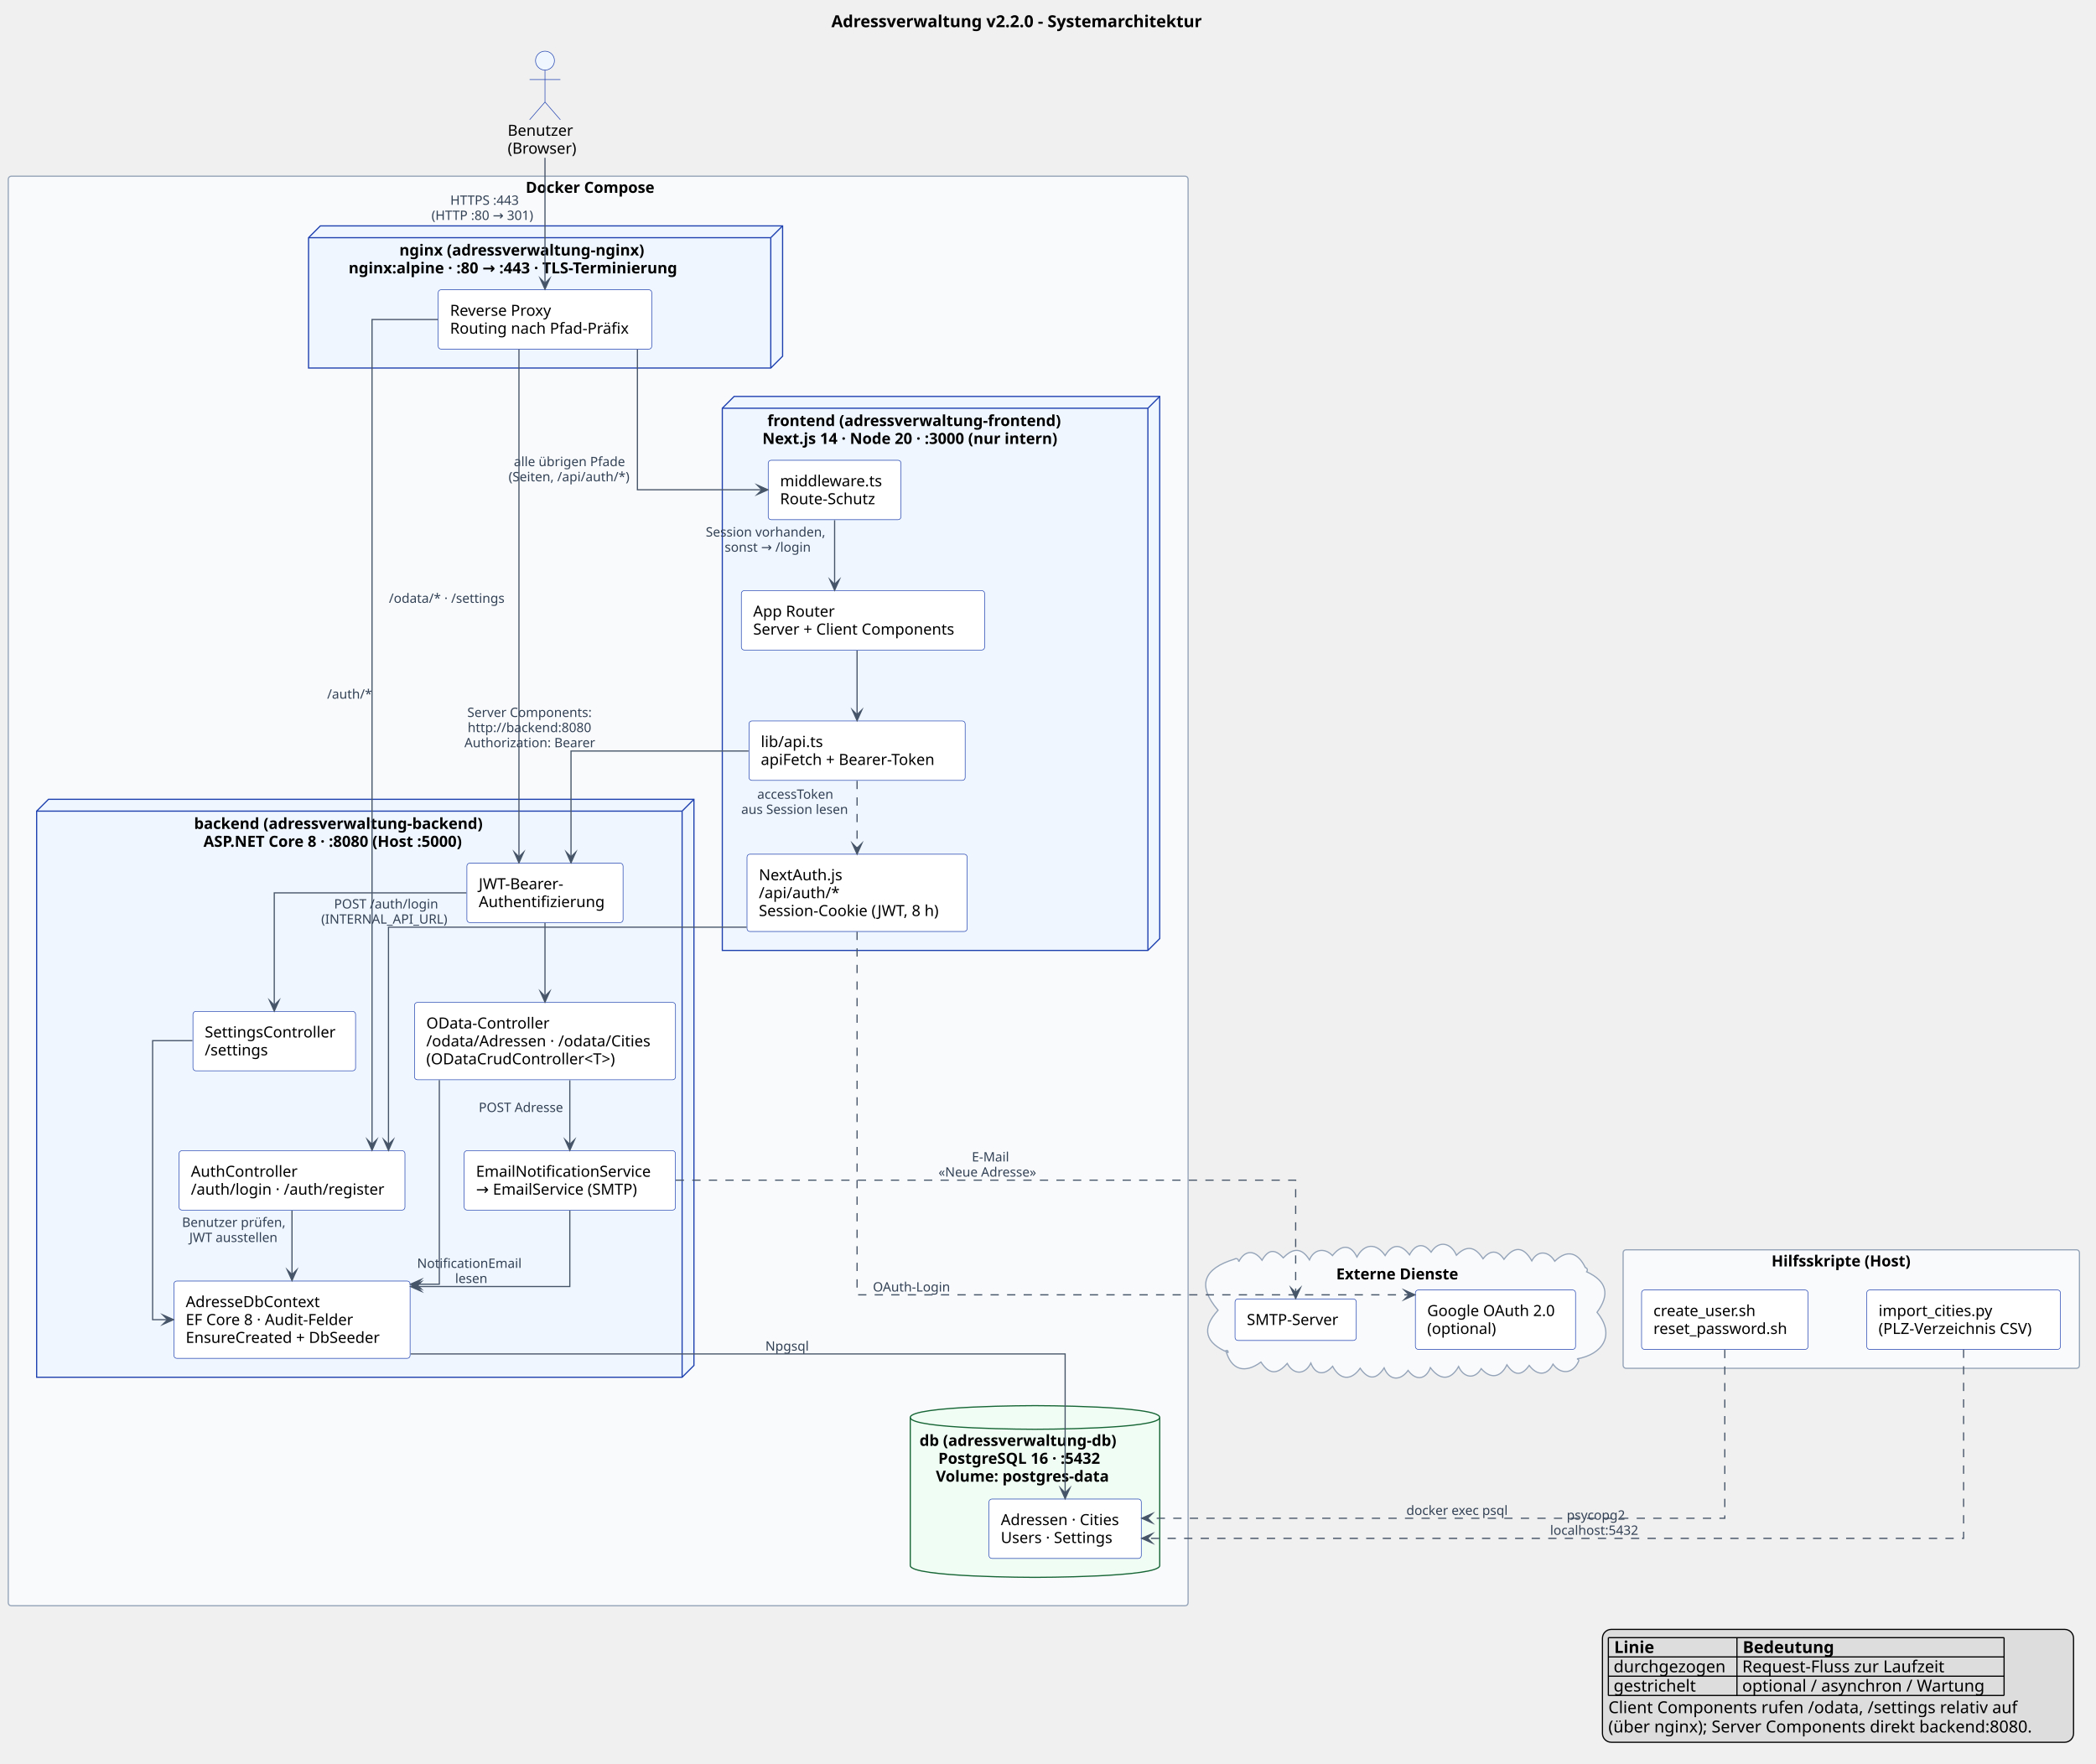
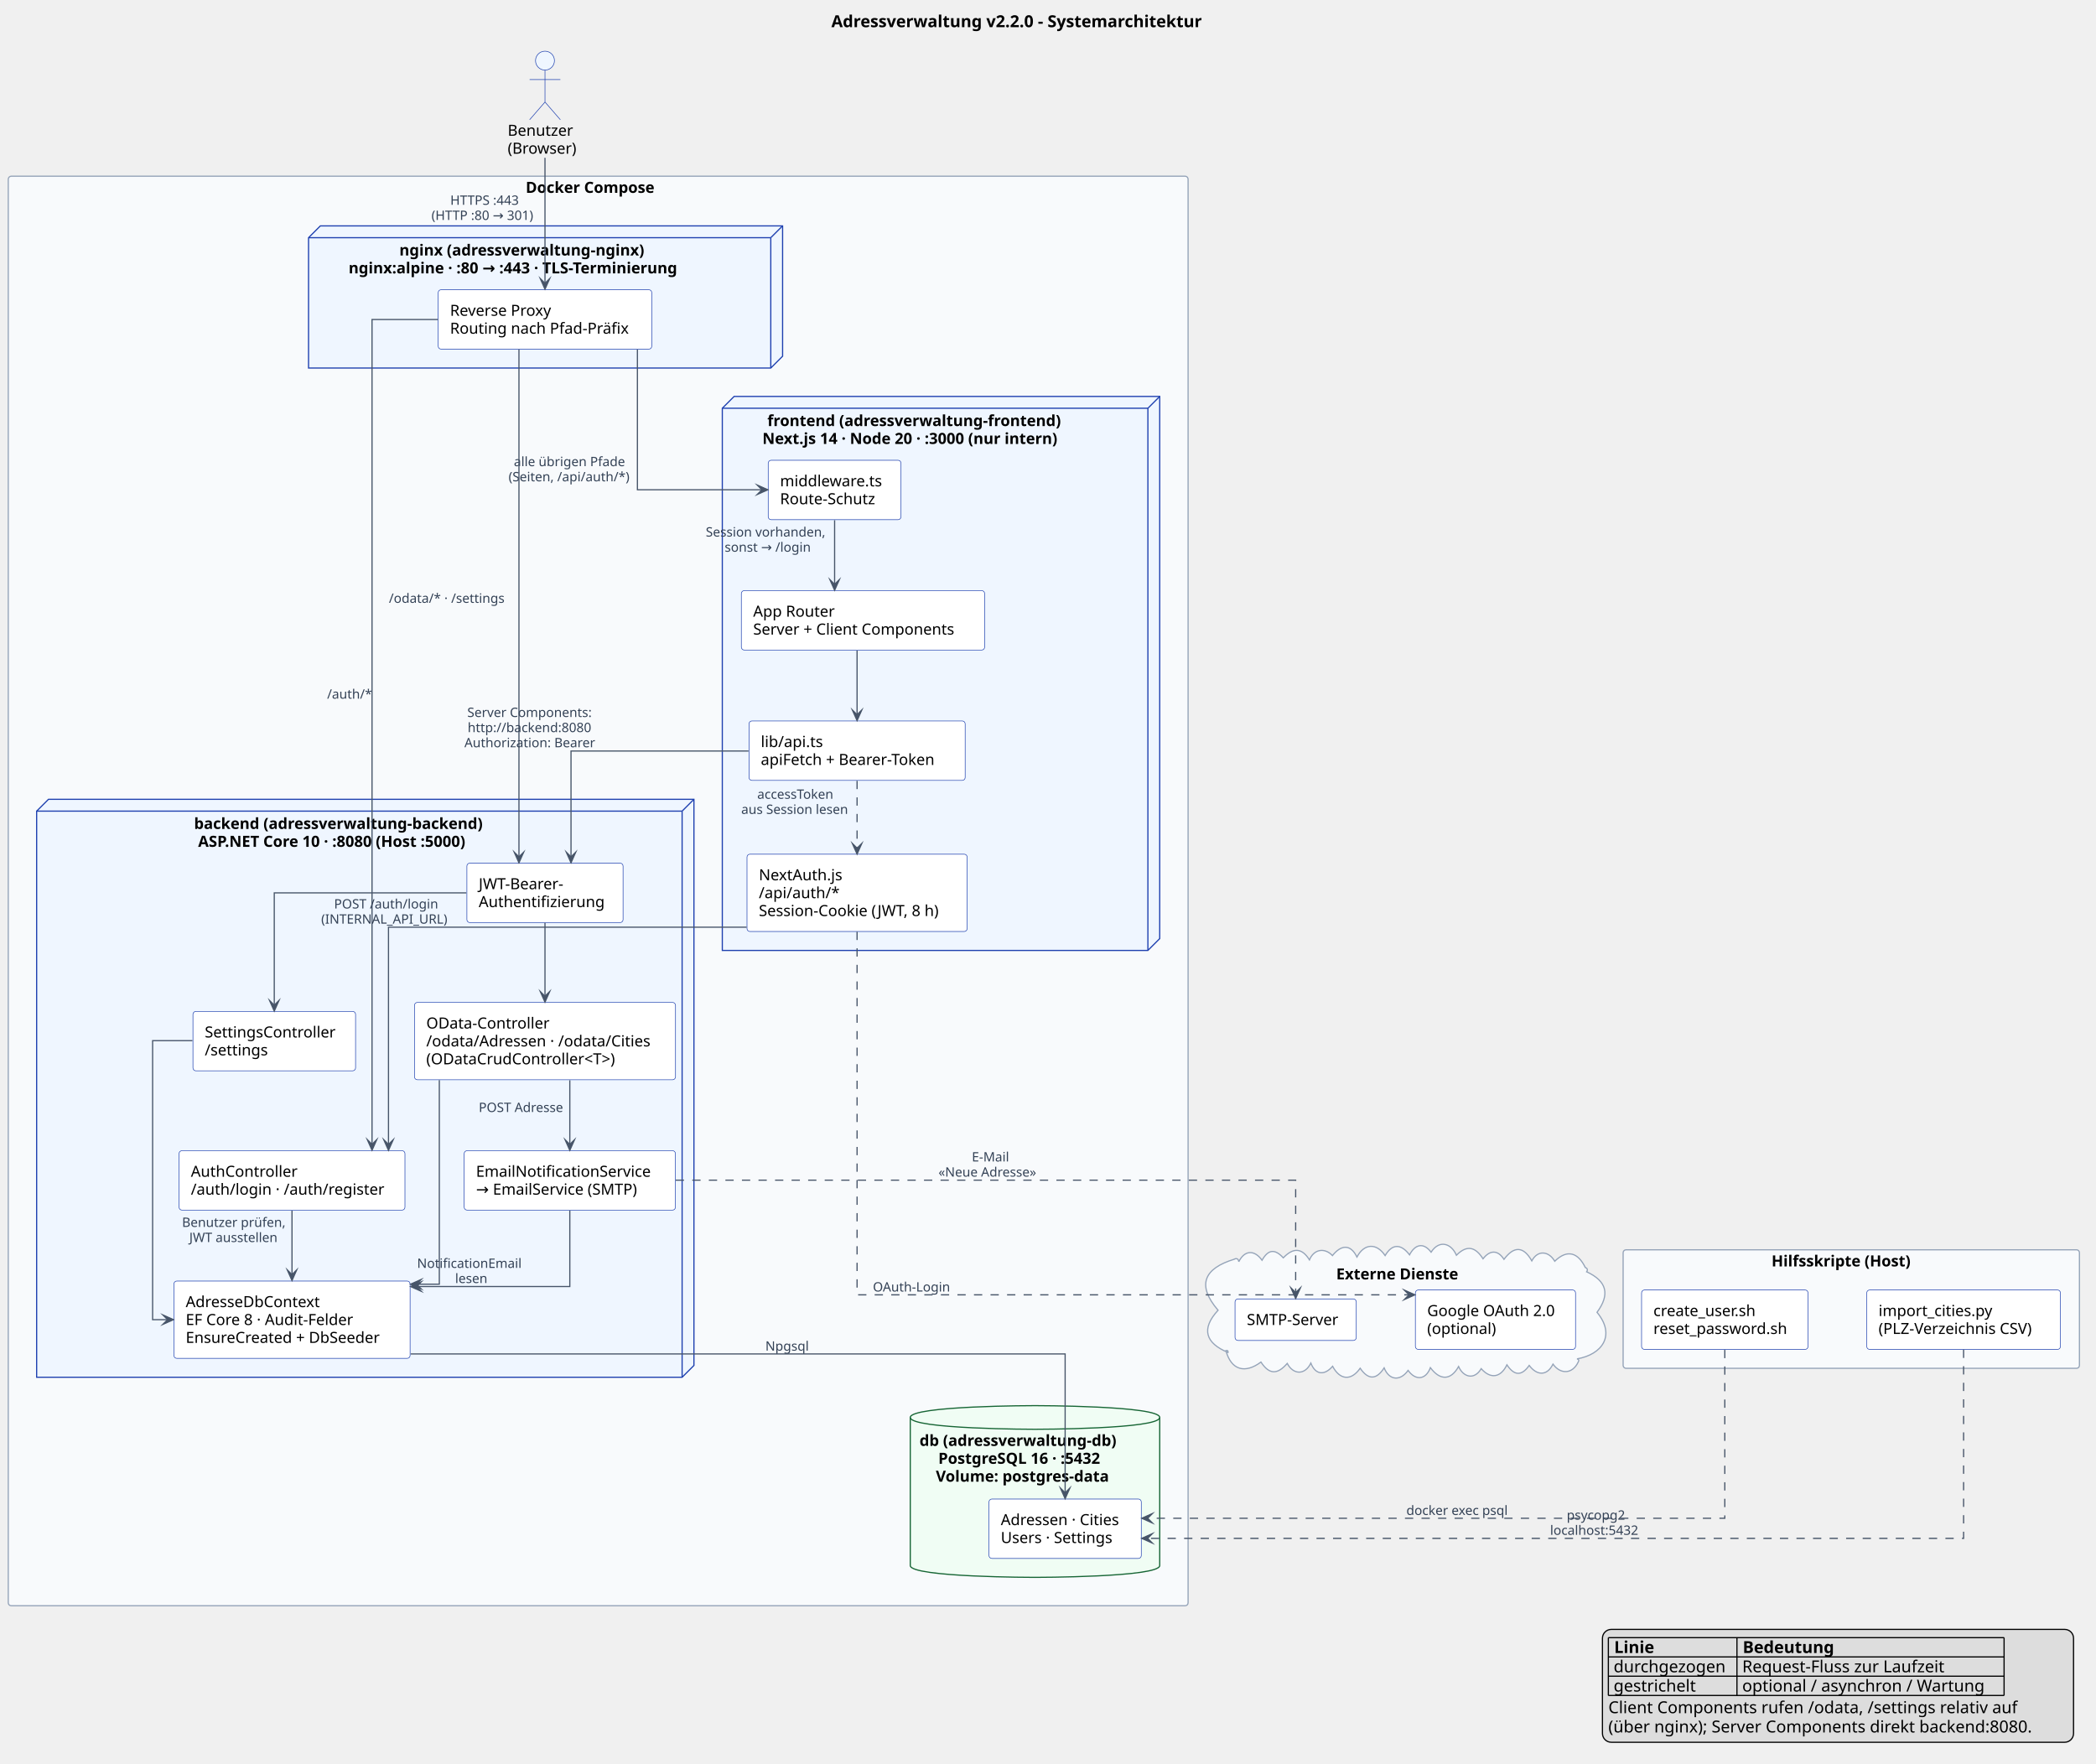
<svg xmlns="http://www.w3.org/2000/svg" version="1.1" data-diagram-type="DESCRIPTION" style="width:1773px;height:1492px;background:#FFFFFF;" width="1773px" height="1492px" viewBox="0 0 1773 1492" zoomAndPan="magnify" preserveAspectRatio="none" contentStyleType="text/css">
  <defs />
  <g font-family="sans-serif" lengthAdjust="spacing">
    <g class="title" data-source-line="7">
      <text x="703.256" y="22.995" fill="#000" font-size="14" textLength="359.488" font-weight="700">Adressverwaltung v2.2.0 - Systemarchitektur</text>
    </g>
    <g class="cluster" data-qualified-name="ext" id="ent0002" data-source-line="46">
      <path d="M1047.863,1067.341 C1052.87,1057.185 1061.278,1057.212 1067.546,1066.034 C1072.821,1056.793 1078.333,1056.213 1085.539,1063.993 C1093.663,1055.493 1101.048,1055.1 1107.67,1065.729 C1111.381,1056.681 1120.403,1055.047 1127.127,1062.084 C1133.992,1053.406 1142.164,1051.667 1147.832,1063.305 C1153.973,1051.744 1164.367,1051.229 1171.67,1062.068 C1177.957,1051.434 1185.454,1052.413 1192.319,1061.462 C1196.809,1052.826 1203.909,1050.432 1210.56,1059.196 C1217.488,1048.497 1227.595,1051.596 1231.992,1061.792 C1240.949,1052.756 1248.087,1054.783 1254.492,1064.805 C1260.21,1057.373 1266.908,1057.025 1272.216,1065.269 C1280.585,1053.942 1288.683,1053.991 1295.742,1066.56 C1300.963,1056.904 1310.221,1058.45 1315.159,1066.865 C1325.885,1056.362 1334.999,1059.745 1341,1072.187 C1342.832,1072.839 1343.23,1074.203 1342.137,1075.781 C1359.256,1083.748 1362.095,1094.865 1350.914,1110.076 C1367.084,1129.644 1355.06,1145.879 1334,1149.457 C1335.481,1149.821 1335.837,1150.792 1335.044,1152.066 C1330.237,1162.352 1320.143,1162.852 1313.67,1153.919 C1308.412,1164.417 1299.835,1163.415 1293.557,1155.002 C1286.961,1164.358 1280.789,1163.627 1274.69,1154.495 C1269.592,1165.173 1260.998,1166.893 1252.94,1157.743 C1247.151,1167.571 1237.814,1165.078 1233.816,1155.937 C1226.936,1168.258 1217.764,1167.434 1209.961,1156.901 C1206.055,1167.346 1197.376,1167.991 1191.105,1159.222 C1184.601,1168.356 1175.233,1167.98 1170.835,1157.09 C1164.331,1167.275 1157.364,1167.389 1150.568,1157.383 C1142.832,1168.388 1133.368,1167.292 1127.24,1155.721 C1120.575,1163.521 1112.867,1163.343 1108.838,1153.04 C1103.917,1163.24 1094.056,1163.106 1088.859,1153.317 C1080.657,1162.772 1073.765,1163.014 1066.623,1152.156 C1053.36,1162.049 1041.515,1159.283 1037,1142.457 C1038.436,1142.097 1038.953,1142.645 1038.829,1144.062 C1019.797,1136.244 1015.718,1124.137 1030.36,1108.336 C1011.915,1086.803 1018.73,1072.902 1044,1065.187 C1046.126,1063.898 1047.727,1065.061 1047.863,1067.341" style="stroke:#94A3B8;stroke-width:1;" fill="#F8FAFC" />
      <text x="1130.303" y="1082.254" fill="#000" font-size="13" textLength="117.394" font-weight="700">Externe Dienste</text>
    </g>
    <g class="cluster" data-qualified-name="compose" id="ent0005" data-source-line="51">
      <rect x="7" y="149.067" width="998" height="1209.22" fill="#F8FAFC" style="stroke:#94A3B8;stroke-width:1;" rx="2.5" ry="2.5" />
      <text x="444.682" y="163.134" fill="#000" font-size="13" textLength="122.637" font-weight="700">Docker Compose</text>
    </g>
    <g class="cluster" data-qualified-name="compose.nginx" id="ent0006" data-source-line="53">
      <polygon points="261,201.067,271,191.067,662,191.067,662,301.327,652,311.327,261,311.327,261,201.067" fill="#EFF6FF" style="stroke:#1E40AF;stroke-width:1;stroke-linejoin:miter;stroke-miterlimit:10;" />
      <line x1="652" y1="201.067" x2="662" y2="191.067" style="stroke:#1E40AF;stroke-width:1;" />
      <line x1="261" y1="201.067" x2="652" y2="201.067" style="stroke:#1E40AF;stroke-width:1;" />
      <line x1="652" y1="201.067" x2="652" y2="311.327" style="stroke:#1E40AF;stroke-width:1;" />
      <text x="337.802" y="216.134" fill="#000" font-size="13" textLength="239.396" font-weight="700">nginx  (adressverwaltung-nginx)</text>
      <text x="294.886" y="231.267" fill="#000" font-size="13" textLength="325.229" font-weight="700">nginx:alpine · :80 → :443 · TLS-Terminierung</text>
    </g>
    <g class="cluster" data-qualified-name="compose.frontend" id="ent0008" data-source-line="57">
      <polygon points="611,345.327,621,335.327,981,335.327,981,793.957,971,803.957,611,803.957,611,345.327" fill="#EFF6FF" style="stroke:#1E40AF;stroke-width:1;stroke-linejoin:miter;stroke-miterlimit:10;" />
      <line x1="971" y1="345.327" x2="981" y2="335.327" style="stroke:#1E40AF;stroke-width:1;" />
      <line x1="611" y1="345.327" x2="971" y2="345.327" style="stroke:#1E40AF;stroke-width:1;" />
      <line x1="971" y1="345.327" x2="971" y2="803.957" style="stroke:#1E40AF;stroke-width:1;" />
      <text x="649.114" y="360.394" fill="#000" font-size="13" textLength="285.771" font-weight="700">frontend  (adressverwaltung-frontend)</text>
      <text x="644.89" y="375.527" fill="#000" font-size="13" textLength="294.22" font-weight="700">Next.js 14 · Node 20 · :3000 (nur intern)</text>
    </g>
    <g class="cluster" data-qualified-name="compose.backend" id="ent0013" data-source-line="64">
      <polygon points="31,686.127,41,676.127,587,676.127,587,1155.017,577,1165.017,31,1165.017,31,686.127" fill="#EFF6FF" style="stroke:#1E40AF;stroke-width:1;stroke-linejoin:miter;stroke-miterlimit:10;" />
      <line x1="577" y1="686.127" x2="587" y2="676.127" style="stroke:#1E40AF;stroke-width:1;" />
      <line x1="31" y1="686.127" x2="577" y2="686.127" style="stroke:#1E40AF;stroke-width:1;" />
      <line x1="577" y1="686.127" x2="577" y2="1165.017" style="stroke:#1E40AF;stroke-width:1;" />
      <text x="164.152" y="701.194" fill="#000" font-size="13" textLength="281.696" font-weight="700">backend  (adressverwaltung-backend)</text>
-       <text x="172.118" y="716.327" fill="#000" font-size="13" textLength="265.764" font-weight="700">ASP.NET Core 8 · :8080 (Host :5000)</text>
+       <text x="167.595" y="716.327" fill="#000" font-size="13" textLength="274.809" font-weight="700">ASP.NET Core 10 · :8080 (Host :5000)</text>
    </g>
    <g class="cluster" data-qualified-name="compose.db" id="ent0020" data-source-line="73">
      <path d="M770,1199.017 C770,1189.017 875.5,1189.017 875.5,1189.017 C875.5,1189.017 981,1189.017 981,1199.017 L981,1324.287 C981,1334.287 875.5,1334.287 875.5,1334.287 C875.5,1334.287 770,1334.287 770,1324.287 L770,1199.017" style="stroke:#166534;stroke-width:1;" fill="#F0FDF4" />
      <path d="M770,1199.017 C770,1209.017 875.5,1209.017 875.5,1209.017 C875.5,1209.017 981,1209.017 981,1199.017" style="stroke:#166534;stroke-width:1;" fill="none" />
      <text x="777.848" y="1223.084" fill="#000" font-size="13" textLength="195.305" font-weight="700">db  (adressverwaltung-db)</text>
      <text x="793.685" y="1238.217" fill="#000" font-size="13" textLength="163.63" font-weight="700">PostgreSQL 16 · :5432</text>
      <text x="791.644" y="1253.349" fill="#000" font-size="13" textLength="167.711" font-weight="700">Volume: postgres-data</text>
    </g>
    <g class="cluster" data-qualified-name="scripts" id="ent0022" data-source-line="78">
      <rect x="1373" y="1057.187" width="386" height="100.27" fill="#F8FAFC" style="stroke:#94A3B8;stroke-width:1;" rx="2.5" ry="2.5" />
      <text x="1498.528" y="1071.254" fill="#000" font-size="13" textLength="134.945" font-weight="700">Hilfsskripte (Host)</text>
    </g>
    <g class="entity" data-qualified-name="ext.smtp" id="ent0003" data-source-line="47">
      <rect x="1044.71" y="1098.757" width="102.57" height="35.133" fill="#FFF" style="stroke:#1E40AF;stroke-width:0.5;" rx="2.5" ry="2.5" />
      <text x="1054.71" y="1120.824" fill="#000" font-size="13" textLength="82.57">SMTP-Server</text>
    </g>
    <g class="entity" data-qualified-name="ext.google" id="ent0004" data-source-line="48">
      <rect x="1197.26" y="1091.187" width="135.483" height="50.266" fill="#FFF" style="stroke:#1E40AF;stroke-width:0.5;" rx="2.5" ry="2.5" />
      <text x="1207.26" y="1113.254" fill="#000" font-size="13" textLength="115.483">Google OAuth 2.0</text>
      <text x="1207.26" y="1128.387" fill="#000" font-size="13" textLength="62.829">(optional)</text>
    </g>
    <g class="entity" data-qualified-name="compose.nginx.proxy" id="ent0007" data-source-line="54">
      <rect x="370.68" y="245.067" width="180.64" height="50.266" fill="#FFF" style="stroke:#1E40AF;stroke-width:0.5;" rx="2.5" ry="2.5" />
      <text x="380.68" y="267.134" fill="#000" font-size="13" textLength="93.495">Reverse Proxy</text>
      <text x="380.68" y="282.267" fill="#000" font-size="13" textLength="160.64">Routing nach Pfad-Präfix</text>
    </g>
    <g class="entity" data-qualified-name="compose.frontend.mw" id="ent0009" data-source-line="58">
      <rect x="649.83" y="389.327" width="112.333" height="50.266" fill="#FFF" style="stroke:#1E40AF;stroke-width:0.5;" rx="2.5" ry="2.5" />
      <text x="659.83" y="411.394" fill="#000" font-size="13" textLength="92.333">middleware.ts</text>
      <text x="659.83" y="426.527" fill="#000" font-size="13" textLength="86.811">Route-Schutz</text>
    </g>
    <g class="entity" data-qualified-name="compose.frontend.pages" id="ent0010" data-source-line="59">
      <rect x="627.1" y="499.597" width="205.802" height="50.266" fill="#FFF" style="stroke:#1E40AF;stroke-width:0.5;" rx="2.5" ry="2.5" />
      <text x="637.1" y="521.664" fill="#000" font-size="13" textLength="73.195">App Router</text>
      <text x="637.1" y="536.797" fill="#000" font-size="13" textLength="185.802">Server + Client Components</text>
    </g>
    <g class="entity" data-qualified-name="compose.frontend.nextauth" id="ent0011" data-source-line="60">
      <rect x="631.89" y="722.557" width="186.226" height="65.398" fill="#FFF" style="stroke:#1E40AF;stroke-width:0.5;" rx="2.5" ry="2.5" />
      <text x="641.89" y="744.624" fill="#000" font-size="13" textLength="75.499">NextAuth.js</text>
      <text x="641.89" y="759.757" fill="#000" font-size="13" textLength="69.012">/api/auth/*</text>
      <text x="641.89" y="774.889" fill="#000" font-size="13" textLength="166.226">Session-Cookie (JWT, 8 h)</text>
    </g>
    <g class="entity" data-qualified-name="compose.frontend.api" id="ent0012" data-source-line="61">
      <rect x="633.57" y="609.857" width="182.868" height="50.266" fill="#FFF" style="stroke:#1E40AF;stroke-width:0.5;" rx="2.5" ry="2.5" />
      <text x="643.57" y="631.924" fill="#000" font-size="13" textLength="55.688">lib/api.ts</text>
      <text x="643.57" y="647.057" fill="#000" font-size="13" textLength="162.868">apiFetch + Bearer-Token</text>
    </g>
    <g class="entity" data-qualified-name="compose.backend.jwt" id="ent0014" data-source-line="65">
      <rect x="394.94" y="730.127" width="132.112" height="50.266" fill="#FFF" style="stroke:#1E40AF;stroke-width:0.5;" rx="2.5" ry="2.5" />
      <text x="404.94" y="752.194" fill="#000" font-size="13" textLength="77.581">JWT-Bearer-</text>
      <text x="404.94" y="767.327" fill="#000" font-size="13" textLength="112.112">Authentifizierung</text>
    </g>
    <g class="entity" data-qualified-name="compose.backend.authc" id="ent0015" data-source-line="66">
      <rect x="151.46" y="973.357" width="191.088" height="50.266" fill="#FFF" style="stroke:#1E40AF;stroke-width:0.5;" rx="2.5" ry="2.5" />
      <text x="161.46" y="995.424" fill="#000" font-size="13" textLength="94.701">AuthController</text>
      <text x="161.46" y="1010.557" fill="#000" font-size="13" textLength="171.088">/auth/login · /auth/register</text>
    </g>
    <g class="entity" data-qualified-name="compose.backend.odata" id="ent0016" data-source-line="67">
      <rect x="350.59" y="847.957" width="220.827" height="65.398" fill="#FFF" style="stroke:#1E40AF;stroke-width:0.5;" rx="2.5" ry="2.5" />
      <text x="360.59" y="870.024" fill="#000" font-size="13" textLength="110.195">OData-Controller</text>
      <text x="360.59" y="885.157" fill="#000" font-size="13" textLength="200.827">/odata/Adressen · /odata/Cities</text>
      <text x="360.59" y="900.289" fill="#000" font-size="13" textLength="176.287">(ODataCrudController&lt;T&gt;)</text>
    </g>
    <g class="entity" data-qualified-name="compose.backend.settingsc" id="ent0017" data-source-line="68">
      <rect x="163.22" y="855.527" width="137.552" height="50.266" fill="#FFF" style="stroke:#1E40AF;stroke-width:0.5;" rx="2.5" ry="2.5" />
      <text x="173.22" y="877.594" fill="#000" font-size="13" textLength="117.552">SettingsController</text>
      <text x="173.22" y="892.727" fill="#000" font-size="13" textLength="56.221">/settings</text>
    </g>
    <g class="entity" data-qualified-name="compose.backend.notify" id="ent0018" data-source-line="69">
      <rect x="392.65" y="973.357" width="178.704" height="50.266" fill="#FFF" style="stroke:#1E40AF;stroke-width:0.5;" rx="2.5" ry="2.5" />
      <text x="402.65" y="995.424" fill="#000" font-size="13" textLength="158.704">EmailNotificationService</text>
      <text x="402.65" y="1010.557" fill="#000" font-size="13" textLength="148.662">→ EmailService (SMTP)</text>
    </g>
    <g class="entity" data-qualified-name="compose.backend.dbctx" id="ent0019" data-source-line="70">
      <rect x="147.1" y="1083.627" width="199.804" height="65.398" fill="#FFF" style="stroke:#1E40AF;stroke-width:0.5;" rx="2.5" ry="2.5" />
      <text x="157.1" y="1105.694" fill="#000" font-size="13" textLength="121.45">AdresseDbContext</text>
      <text x="157.1" y="1120.827" fill="#000" font-size="13" textLength="154.464">EF Core 8 · Audit-Felder</text>
      <text x="157.1" y="1135.959" fill="#000" font-size="13" textLength="179.804">EnsureCreated + DbSeeder</text>
    </g>
    <g class="entity" data-qualified-name="compose.db.tables" id="ent0021" data-source-line="74">
      <rect x="836.58" y="1268.017" width="128.837" height="50.266" fill="#FFF" style="stroke:#1E40AF;stroke-width:0.5;" rx="2.5" ry="2.5" />
      <text x="846.58" y="1290.084" fill="#000" font-size="13" textLength="108.837">Adressen · Cities</text>
      <text x="846.58" y="1305.217" fill="#000" font-size="13" textLength="102.121">Users · Settings</text>
    </g>
    <g class="entity" data-qualified-name="scripts.usersh" id="ent0023" data-source-line="79">
      <rect x="1388.6" y="1091.187" width="140.802" height="50.266" fill="#FFF" style="stroke:#1E40AF;stroke-width:0.5;" rx="2.5" ry="2.5" />
      <text x="1398.6" y="1113.254" fill="#000" font-size="13" textLength="95.551">create_user.sh</text>
      <text x="1398.6" y="1128.387" fill="#000" font-size="13" textLength="120.802">reset_password.sh</text>
    </g>
    <g class="entity" data-qualified-name="scripts.importpy" id="ent0024" data-source-line="80">
      <rect x="1579.07" y="1091.187" width="163.857" height="50.266" fill="#FFF" style="stroke:#1E40AF;stroke-width:0.5;" rx="2.5" ry="2.5" />
      <text x="1589.07" y="1113.254" fill="#000" font-size="13" textLength="103.74">import_cities.py</text>
      <text x="1589.07" y="1128.387" fill="#000" font-size="13" textLength="143.857">(PLZ-Verzeichnis CSV)</text>
    </g>
    <g class="entity" data-qualified-name="user" id="ent0001" data-source-line="44">
      <ellipse cx="461.004" cy="51.297" rx="8" ry="8" fill="#EFF6FF" style="stroke:#1E40AF;stroke-width:0.5;" />
      <path d="M461.004,59.297 L461.004,86.297 M448.004,67.297 L474.004,67.297 M461.004,86.297 L448.004,101.297 M461.004,86.297 L474.004,101.297" style="stroke:#1E40AF;stroke-width:0.5;" fill="none" />
      <text x="429.45" y="114.864" fill="#000" font-size="13" textLength="58.659">Benutzer</text>
      <text x="429.45" y="129.997" fill="#000" font-size="13" textLength="63.108">(Browser)</text>
    </g>
    <g class="link" data-entity-1="ent0001" data-entity-2="ent0007" id="lnk25" data-source-line="84" data-link-type="dependency">
      <path d="M461,133.457 C461,168.567 461,210.847 461,239.617" style="stroke:#475569;stroke-width:1;" fill="none" id="user-to-proxy" />
      <polygon points="461,244.617,465,235.617,461,239.617,457,235.617,461,244.617" fill="#475569" style="stroke:#475569;stroke-width:1;stroke-linejoin:miter;stroke-miterlimit:10;" />
      <text x="380.904" y="173.247" fill="#334155" font-size="11" textLength="63.524">HTTPS :443</text>
      <text x="365" y="186.052" fill="#334155" font-size="11" textLength="95.332">(HTTP :80 → 301)</text>
    </g>
    <g class="link" data-entity-1="ent0007" data-entity-2="ent0009" id="lnk26" data-source-line="87" data-link-type="dependency">
      <path d="M539.19,295.627 C539.19,336.987 539.19,414.287 539.19,414.287 C539.19,414.287 596.13,414.287 644.53,414.287" style="stroke:#475569;stroke-width:1;" fill="none" id="proxy-to-mw" />
      <polygon points="649.53,414.287,640.53,410.287,644.53,414.287,640.53,418.287,649.53,414.287" fill="#475569" style="stroke:#475569;stroke-width:1;stroke-linejoin:miter;stroke-miterlimit:10;" />
      <text x="434.672" y="394.337" fill="#334155" font-size="11" textLength="99.865">alle übrigen Pfade</text>
      <text x="430.19" y="407.142" fill="#334155" font-size="11" textLength="108.829">(Seiten, /api/auth/*)</text>
    </g>
    <g class="link" data-entity-1="ent0007" data-entity-2="ent0014" id="lnk27" data-source-line="88" data-link-type="dependency">
      <path d="M438.98,295.597 C438.98,379.317 438.98,641.037 438.98,724.827" style="stroke:#475569;stroke-width:1;" fill="none" id="proxy-to-jwt" />
      <polygon points="438.98,729.827,442.98,720.827,438.98,724.827,434.98,720.827,438.98,729.827" fill="#475569" style="stroke:#475569;stroke-width:1;stroke-linejoin:miter;stroke-miterlimit:10;" />
      <text x="328.98" y="509.917" fill="#334155" font-size="11" textLength="109.474">/odata/*  ·  /settings</text>
    </g>
    <g class="link" data-entity-1="ent0007" data-entity-2="ent0015" id="lnk28" data-source-line="89" data-link-type="dependency">
      <path d="M370.43,270.287 C340.5,270.287 314.7,270.287 314.7,270.287 C314.7,270.287 314.7,839.117 314.7,967.997" style="stroke:#475569;stroke-width:1;" fill="none" id="proxy-to-authc" />
      <polygon points="314.7,972.997,318.7,963.997,314.7,967.997,310.7,963.997,314.7,972.997" fill="#475569" style="stroke:#475569;stroke-width:1;stroke-linejoin:miter;stroke-miterlimit:10;" />
      <text x="276.7" y="590.987" fill="#334155" font-size="11" textLength="37.909">/auth/*</text>
    </g>
    <g class="link" data-entity-1="ent0009" data-entity-2="ent0010" id="lnk29" data-source-line="92" data-link-type="dependency">
      <path d="M706,440.037 C706,457.847 706,476.507 706,494.297" style="stroke:#475569;stroke-width:1;" fill="none" id="mw-to-pages" />
      <polygon points="706,499.297,710,490.297,706,494.297,702,490.297,706,499.297" fill="#475569" style="stroke:#475569;stroke-width:1;stroke-linejoin:miter;stroke-miterlimit:10;" />
      <text x="597" y="453.877" fill="#334155" font-size="11" textLength="108.131">Session vorhanden,</text>
      <text x="612.971" y="466.682" fill="#334155" font-size="11" textLength="76.189">sonst → /login</text>
    </g>
    <g class="link" data-entity-1="ent0010" data-entity-2="ent0012" id="lnk30" data-source-line="93" data-link-type="dependency">
      <path d="M725,550.307 C725,568.117 725,586.777 725,604.557" style="stroke:#475569;stroke-width:1;" fill="none" id="pages-to-api" />
      <polygon points="725,609.557,729,600.557,725,604.557,721,600.557,725,609.557" fill="#475569" style="stroke:#475569;stroke-width:1;stroke-linejoin:miter;stroke-miterlimit:10;" />
    </g>
    <g class="link" data-entity-1="ent0012" data-entity-2="ent0011" id="lnk31" data-source-line="94" data-link-type="dependency">
      <path d="M725,660.497 C725,678.567 725,697.957 725,717.467" style="stroke:#475569;stroke-width:1;stroke-dasharray:7,7;" fill="none" id="api-to-nextauth" />
      <polygon points="725,722.467,729,713.467,725,717.467,721,713.467,725,722.467" fill="#475569" style="stroke:#475569;stroke-width:1;stroke-linejoin:miter;stroke-miterlimit:10;" />
      <text x="640.538" y="675.697" fill="#334155" font-size="11" textLength="70.625">accessToken</text>
      <text x="627" y="688.502" fill="#334155" font-size="11" textLength="97.7">aus Session lesen</text>
    </g>
    <g class="link" data-entity-1="ent0011" data-entity-2="ent0015" id="lnk32" data-source-line="97" data-link-type="dependency">
      <path d="M631.57,784.287 C514.38,784.287 328.62,784.287 328.62,784.287 C328.62,784.287 328.62,911.337 328.62,968.077" style="stroke:#475569;stroke-width:1;" fill="none" id="nextauth-to-authc" />
      <polygon points="328.62,973.077,332.62,964.077,328.62,968.077,324.62,964.077,328.62,973.077" fill="#475569" style="stroke:#475569;stroke-width:1;stroke-linejoin:miter;stroke-miterlimit:10;" />
      <text x="282.59" y="768.497" fill="#334155" font-size="11" textLength="91.695">POST /auth/login</text>
      <text x="271.7" y="781.302" fill="#334155" font-size="11" textLength="113.475">(INTERNAL_API_URL)</text>
    </g>
    <g class="link" data-entity-1="ent0012" data-entity-2="ent0014" id="lnk33" data-source-line="98" data-link-type="dependency">
      <path d="M633.17,635.287 C564.72,635.287 483.02,635.287 483.02,635.287 C483.02,635.287 483.02,689.597 483.02,724.817" style="stroke:#475569;stroke-width:1;" fill="none" id="api-to-jwt" />
      <polygon points="483.02,729.817,487.02,720.817,483.02,724.817,479.02,720.817,483.02,729.817" fill="#475569" style="stroke:#475569;stroke-width:1;stroke-linejoin:miter;stroke-miterlimit:10;" />
      <text x="395.268" y="606.497" fill="#334155" font-size="11" textLength="112.868">Server Components:</text>
      <text x="395.572" y="619.302" fill="#334155" font-size="11" textLength="112.261">http://backend:8080</text>
      <text x="392.83" y="632.107" fill="#334155" font-size="11" textLength="117.745">Authorization: Bearer</text>
    </g>
    <g class="link" data-entity-1="ent0011" data-entity-2="ent0004" id="lnk34" data-source-line="99" data-link-type="dependency">
      <path d="M725,788.167 C725,873.507 725,1095.287 725,1095.287 C725,1095.287 1046.71,1095.287 1191.88,1095.287" style="stroke:#475569;stroke-width:1;stroke-dasharray:7,7;" fill="none" id="nextauth-to-google" />
      <polygon points="1196.88,1095.287,1187.88,1091.287,1191.88,1095.287,1187.88,1099.287,1196.88,1095.287" fill="#475569" style="stroke:#475569;stroke-width:1;stroke-linejoin:miter;stroke-miterlimit:10;" />
      <text x="738.38" y="1092.497" fill="#334155" font-size="11" textLength="68.277">OAuth-Login</text>
    </g>
    <g class="link" data-entity-1="ent0014" data-entity-2="ent0016" id="lnk35" data-source-line="102" data-link-type="dependency">
      <path d="M461,780.637 C461,799.957 461,821.717 461,842.697" style="stroke:#475569;stroke-width:1;" fill="none" id="jwt-to-odata" />
      <polygon points="461,847.697,465,838.697,461,842.697,457,838.697,461,847.697" fill="#475569" style="stroke:#475569;stroke-width:1;stroke-linejoin:miter;stroke-miterlimit:10;" />
    </g>
    <g class="link" data-entity-1="ent0014" data-entity-2="ent0017" id="lnk36" data-source-line="103" data-link-type="dependency">
      <path d="M394.46,755.287 C326.84,755.287 232,755.287 232,755.287 C232,755.287 232,813.657 232,850.287" style="stroke:#475569;stroke-width:1;" fill="none" id="jwt-to-settingsc" />
      <polygon points="232,855.287,236,846.287,232,850.287,228,846.287,232,855.287" fill="#475569" style="stroke:#475569;stroke-width:1;stroke-linejoin:miter;stroke-miterlimit:10;" />
    </g>
    <g class="link" data-entity-1="ent0016" data-entity-2="ent0018" id="lnk37" data-source-line="104" data-link-type="dependency">
      <path d="M482,913.797 C482,932.577 482,950.727 482,968.067" style="stroke:#475569;stroke-width:1;" fill="none" id="odata-to-notify" />
      <polygon points="482,973.067,486,964.067,482,968.067,478,964.067,482,973.067" fill="#475569" style="stroke:#475569;stroke-width:1;stroke-linejoin:miter;stroke-miterlimit:10;" />
      <text x="405" y="940.637" fill="#334155" font-size="11" textLength="76.517">POST Adresse</text>
    </g>
    <g class="link" data-entity-1="ent0016" data-entity-2="ent0019" id="lnk38" data-source-line="105" data-link-type="dependency">
      <path d="M371.62,913.697 C371.62,971.827 371.62,1086.287 371.62,1086.287 C371.62,1086.287 366.62,1086.287 352.29,1086.287" style="stroke:#475569;stroke-width:1;" fill="none" id="odata-to-dbctx" />
      <polygon points="347.29,1086.287,356.29,1090.287,352.29,1086.287,356.29,1082.287,347.29,1086.287" fill="#475569" style="stroke:#475569;stroke-width:1;stroke-linejoin:miter;stroke-miterlimit:10;" />
    </g>
    <g class="link" data-entity-1="ent0017" data-entity-2="ent0019" id="lnk39" data-source-line="106" data-link-type="dependency">
      <path d="M162.79,880.287 C144.18,880.287 129.1,880.287 129.1,880.287 C129.1,880.287 129.1,1116.287 129.1,1116.287 C129.1,1116.287 131.13,1116.287 141.75,1116.287" style="stroke:#475569;stroke-width:1;" fill="none" id="settingsc-to-dbctx" />
      <polygon points="146.75,1116.287,137.75,1112.287,141.75,1116.287,137.75,1120.287,146.75,1116.287" fill="#475569" style="stroke:#475569;stroke-width:1;stroke-linejoin:miter;stroke-miterlimit:10;" />
    </g>
    <g class="link" data-entity-1="ent0015" data-entity-2="ent0019" id="lnk40" data-source-line="107" data-link-type="dependency">
      <path d="M247,1024.057 C247,1041.387 247,1059.447 247,1078.187" style="stroke:#475569;stroke-width:1;" fill="none" id="authc-to-dbctx" />
      <polygon points="247,1083.187,251,1074.187,247,1078.187,243,1074.187,247,1083.187" fill="#475569" style="stroke:#475569;stroke-width:1;stroke-linejoin:miter;stroke-miterlimit:10;" />
      <text x="154" y="1037.827" fill="#334155" font-size="11" textLength="92.716">Benutzer prüfen,</text>
      <text x="160.136" y="1050.632" fill="#334155" font-size="11" textLength="80.443">JWT ausstellen</text>
    </g>
    <g class="link" data-entity-1="ent0018" data-entity-2="ent0019" id="lnk41" data-source-line="108" data-link-type="dependency">
      <path d="M482,1023.987 C482,1050.527 482,1088.287 482,1088.287 C482,1088.287 416.22,1088.287 352.34,1088.287" style="stroke:#475569;stroke-width:1;" fill="none" id="notify-to-dbctx" />
      <polygon points="347.34,1088.287,356.34,1092.287,352.34,1088.287,356.34,1084.287,347.34,1088.287" fill="#475569" style="stroke:#475569;stroke-width:1;stroke-linejoin:miter;stroke-miterlimit:10;" />
      <text x="352.82" y="1072.497" fill="#334155" font-size="11" textLength="93.634">NotificationEmail</text>
      <text x="384.99" y="1085.302" fill="#334155" font-size="11" textLength="29.294">lesen</text>
    </g>
    <g class="link" data-entity-1="ent0018" data-entity-2="ent0003" id="lnk42" data-source-line="109" data-link-type="dependency">
      <path d="M571.61,998.287 C742.03,998.287 1096,998.287 1096,998.287 C1096,998.287 1096,1060.377 1096,1093.397" style="stroke:#475569;stroke-width:1;stroke-dasharray:7,7;" fill="none" id="notify-to-smtp" />
      <polygon points="1096,1098.397,1100,1089.397,1096,1093.397,1092,1089.397,1096,1098.397" fill="#475569" style="stroke:#475569;stroke-width:1;stroke-linejoin:miter;stroke-miterlimit:10;" />
      <text x="822.088" y="982.497" fill="#334155" font-size="11" textLength="33.263">E-Mail</text>
      <text x="793.86" y="995.302" fill="#334155" font-size="11" textLength="89.719">«Neue Adresse»</text>
    </g>
    <g class="link" data-entity-1="ent0019" data-entity-2="ent0021" id="lnk43" data-source-line="112" data-link-type="dependency">
      <path d="M347.4,1145.287 C530.73,1145.287 901,1145.287 901,1145.287 C901,1145.287 901,1220.457 901,1262.737" style="stroke:#475569;stroke-width:1;" fill="none" id="dbctx-to-tables" />
      <polygon points="901,1267.737,905,1258.737,901,1262.737,897,1258.737,901,1267.737" fill="#475569" style="stroke:#475569;stroke-width:1;stroke-linejoin:miter;stroke-miterlimit:10;" />
      <text x="647.42" y="1142.497" fill="#334155" font-size="11" textLength="37.963">Npgsql</text>
    </g>
    <g class="link" data-entity-1="ent0023" data-entity-2="ent0021" id="lnk44" data-source-line="115" data-link-type="dependency">
      <path d="M1459,1141.837 C1459,1188.817 1459,1284.287 1459,1284.287 C1459,1284.287 1117.87,1284.287 970.83,1284.287" style="stroke:#475569;stroke-width:1;stroke-dasharray:7,7;" fill="none" id="usersh-to-tables" />
      <polygon points="965.83,1284.287,974.83,1288.287,970.83,1284.287,974.83,1280.287,965.83,1284.287" fill="#475569" style="stroke:#475569;stroke-width:1;stroke-linejoin:miter;stroke-miterlimit:10;" />
      <text x="1189.64" y="1281.497" fill="#334155" font-size="11" textLength="93.258">docker exec psql</text>
    </g>
    <g class="link" data-entity-1="ent0024" data-entity-2="ent0021" id="lnk45" data-source-line="116" data-link-type="dependency">
      <path d="M1661,1141.657 C1661,1192.307 1661,1301.287 1661,1301.287 C1661,1301.287 1154.59,1301.287 970.8,1301.287" style="stroke:#475569;stroke-width:1;stroke-dasharray:7,7;" fill="none" id="importpy-to-tables" />
      <polygon points="965.8,1301.287,974.8,1305.287,970.8,1301.287,974.8,1297.287,965.8,1301.287" fill="#475569" style="stroke:#475569;stroke-width:1;stroke-linejoin:miter;stroke-miterlimit:10;" />
      <text x="1325.276" y="1285.497" fill="#334155" font-size="11" textLength="52.964">psycopg2</text>
      <text x="1311.22" y="1298.302" fill="#334155" font-size="11" textLength="81.077">localhost:5432</text>
    </g>
    <g class="legend" data-source-line="118">
      <rect x="1355.507" y="1378.287" width="398.493" height="95.484" fill="#DDD" style="stroke:#000;stroke-width:1;" rx="7.5" ry="7.5" />
      <text x="1365.381" y="1398.282" fill="#000" font-size="14" textLength="37.98" font-weight="700">Linie</text>
      <text x="1474.154" y="1398.282" fill="#000" font-size="14" textLength="86.297" font-weight="700">Bedeutung</text>
      <text x="1364.957" y="1414.579" fill="#000" font-size="14" textLength="99.873">durchgezogen</text>
      <text x="1473.73" y="1414.579" fill="#000" font-size="14" textLength="184.352">Request-Fluss zur Laufzeit</text>
      <text x="1364.957" y="1430.876" fill="#000" font-size="14" textLength="74.491">gestrichelt</text>
      <text x="1473.73" y="1430.876" fill="#000" font-size="14" textLength="217.068">optional / asynchron / Wartung</text>
      <line x1="1360.507" y1="1385.287" x2="1695.249" y2="1385.287" style="stroke:#000;stroke-width:1;" />
      <line x1="1360.507" y1="1401.584" x2="1695.249" y2="1401.584" style="stroke:#000;stroke-width:1;" />
      <line x1="1360.507" y1="1417.881" x2="1695.249" y2="1417.881" style="stroke:#000;stroke-width:1;" />
      <line x1="1360.507" y1="1434.178" x2="1695.249" y2="1434.178" style="stroke:#000;stroke-width:1;" />
      <line x1="1360.507" y1="1385.287" x2="1360.507" y2="1434.178" style="stroke:#000;stroke-width:1;" />
      <line x1="1469.28" y1="1385.287" x2="1469.28" y2="1434.178" style="stroke:#000;stroke-width:1;" />
      <line x1="1695.249" y1="1385.287" x2="1695.249" y2="1434.178" style="stroke:#000;stroke-width:1;" />
      <text x="1360.507" y="1449.173" fill="#000" font-size="14" textLength="369.544">Client Components rufen /odata, /settings relativ auf</text>
      <text x="1360.507" y="1465.469" fill="#000" font-size="14" textLength="388.493">(über nginx); Server Components direkt backend:8080.</text>
    </g>
  </g>
</svg>
